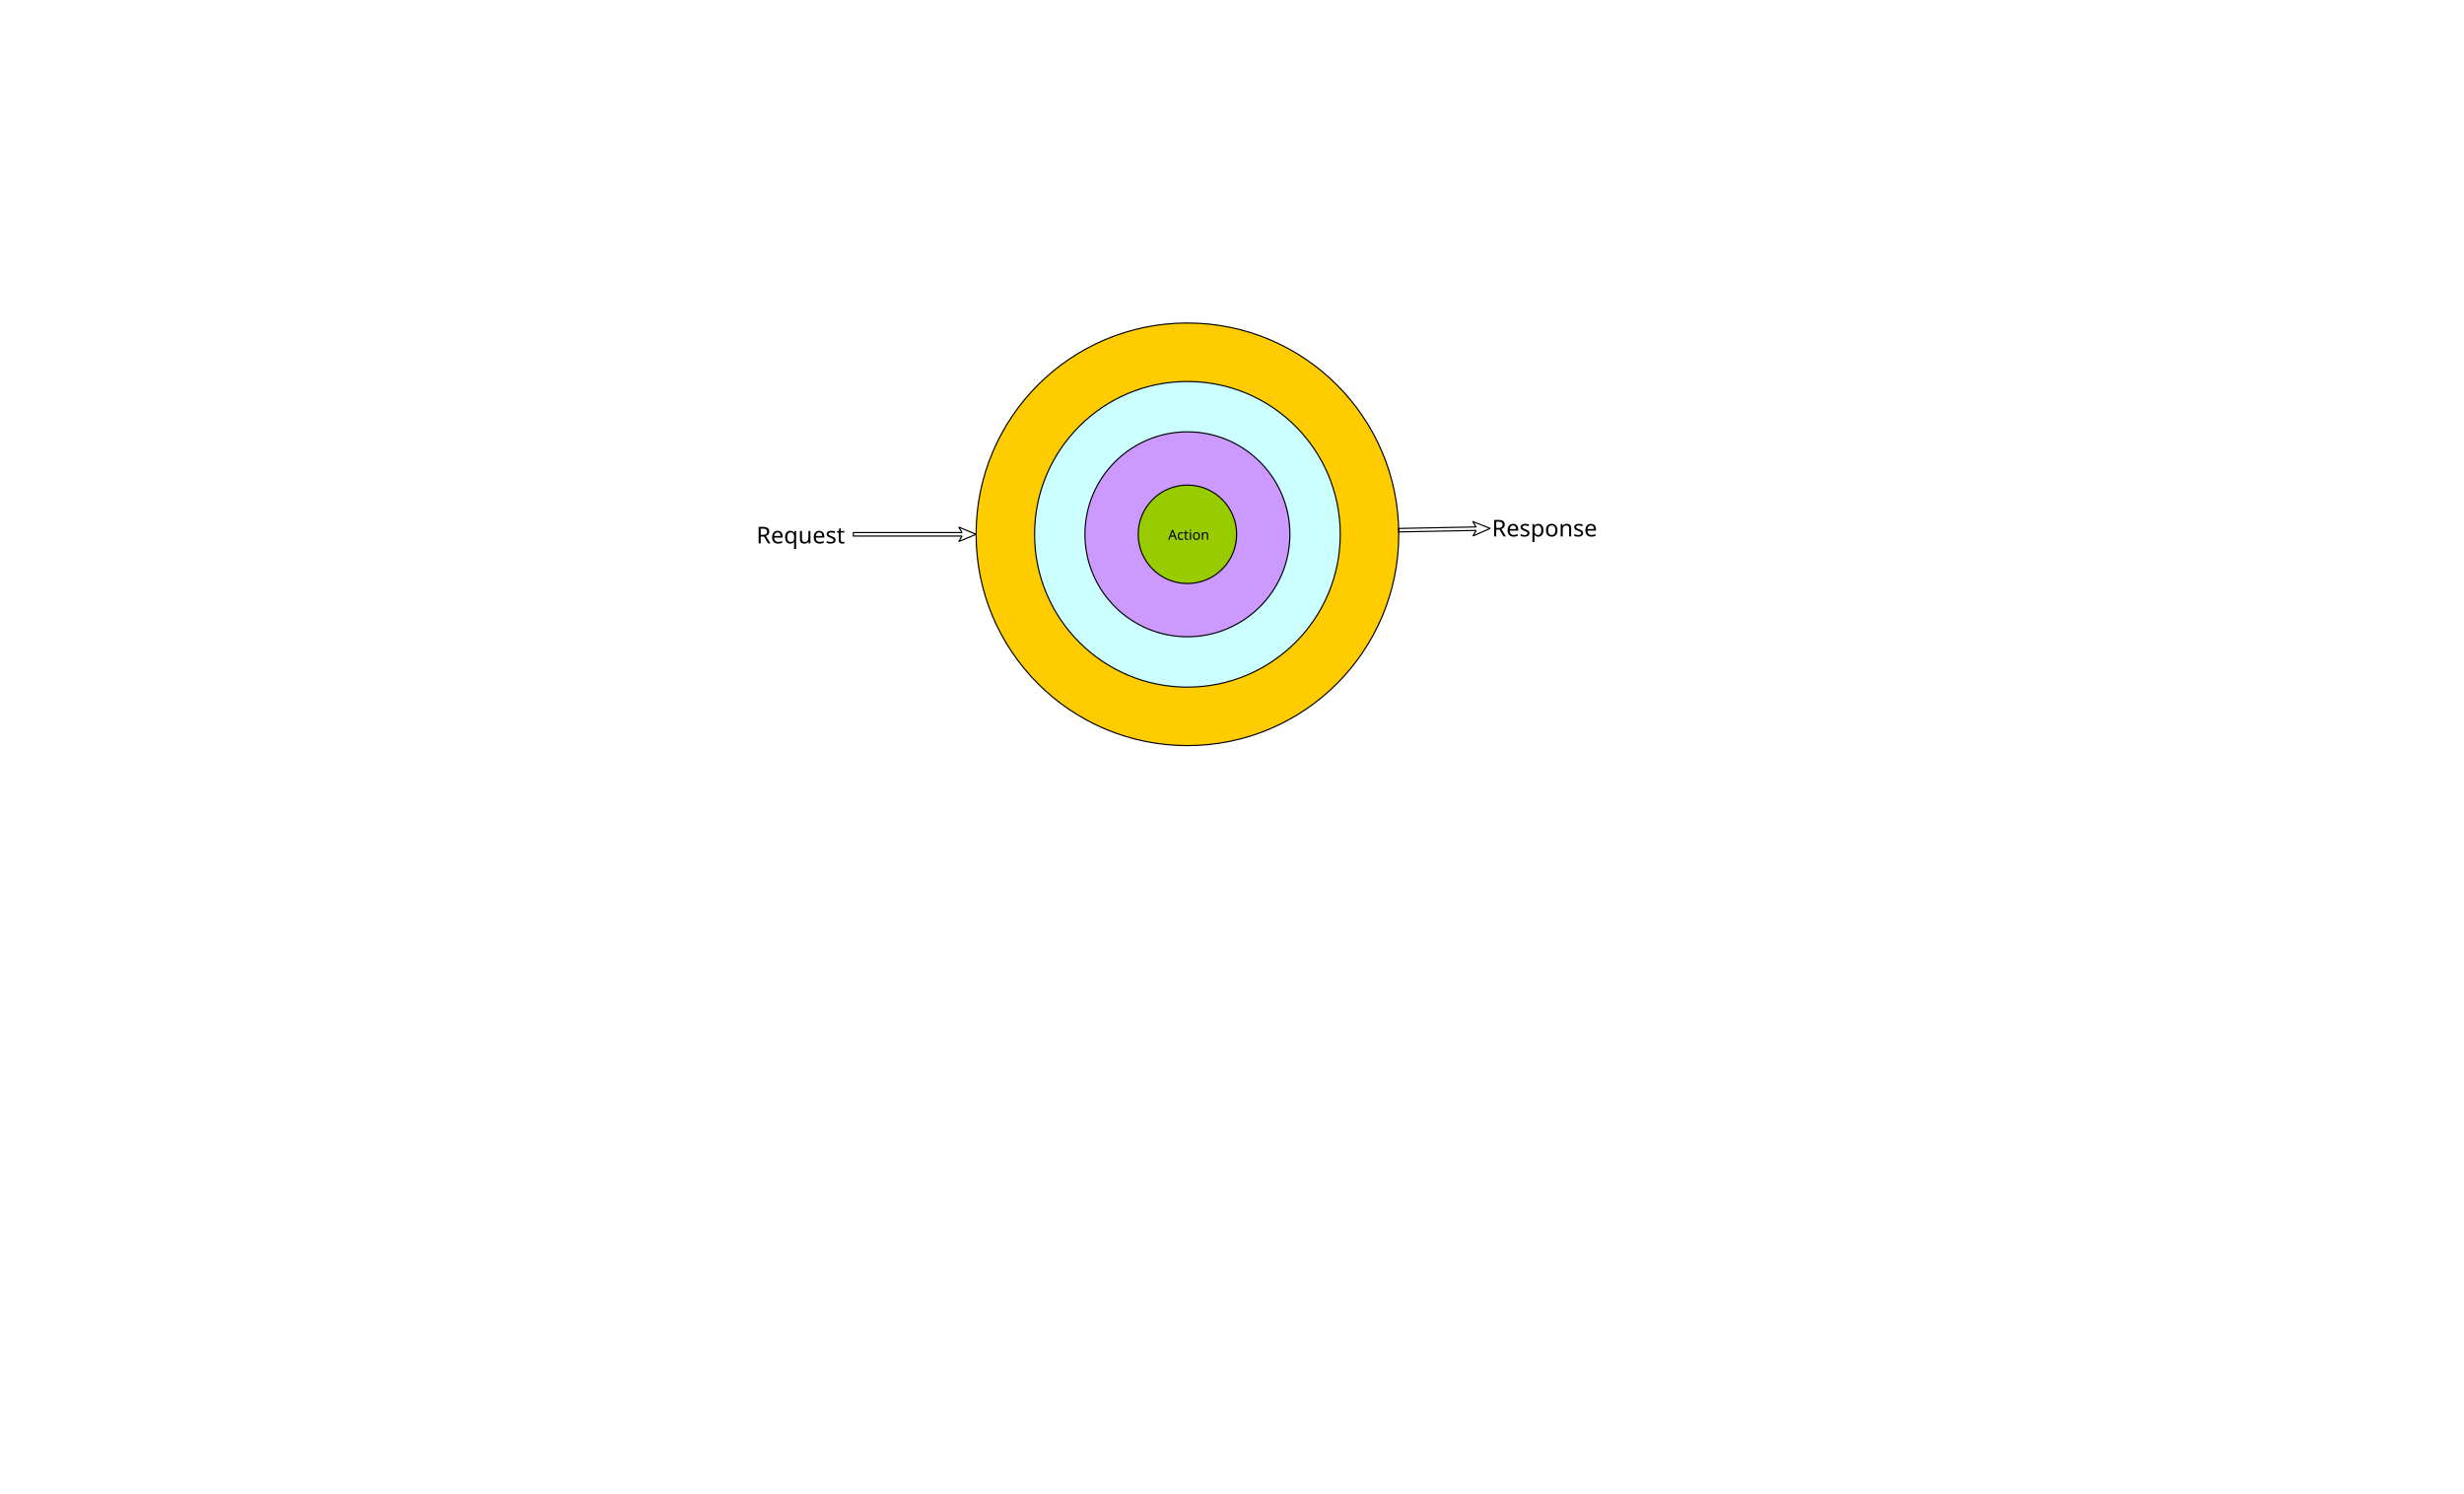
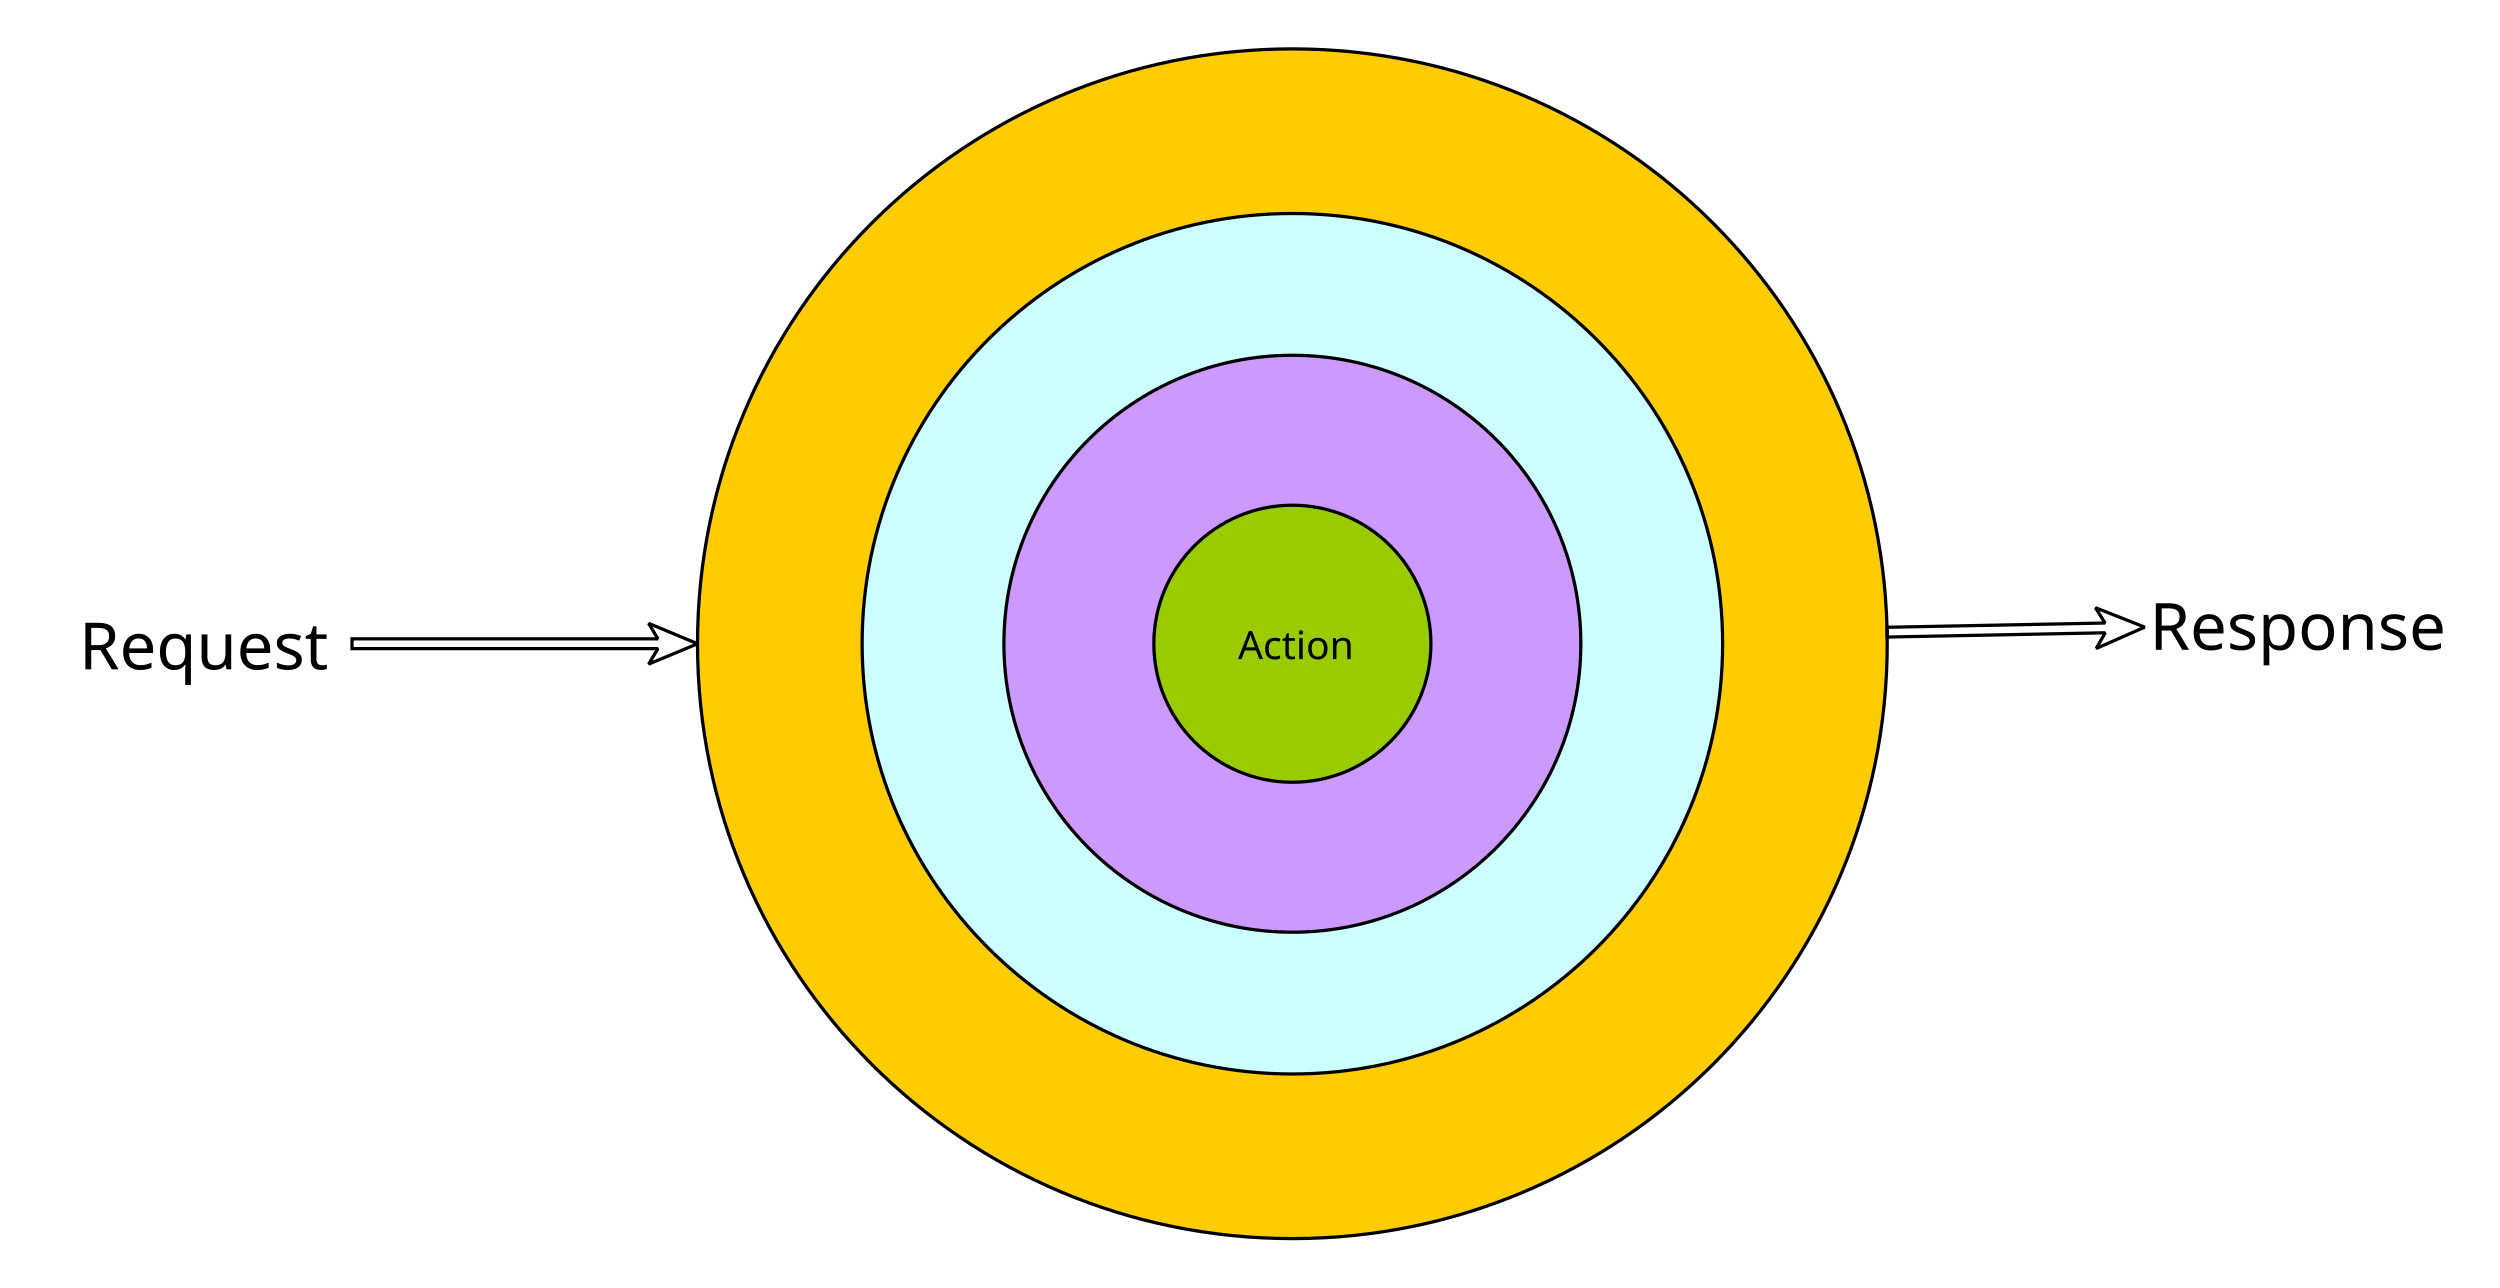
- <svg xmlns="http://www.w3.org/2000/svg" fill-opacity="1" color-rendering="auto" color-interpolation="auto" text-rendering="auto" stroke="black" stroke-linecap="square" width="2128" stroke-miterlimit="10" shape-rendering="auto" stroke-opacity="1" fill="black" stroke-dasharray="none" font-weight="normal" stroke-width="1" height="1290" font-family="'Dialog'" font-style="normal" stroke-linejoin="miter" font-size="12px" stroke-dashoffset="0" image-rendering="auto">
+ <svg xmlns="http://www.w3.org/2000/svg" fill-opacity="1" color-rendering="auto" color-interpolation="auto" text-rendering="auto" stroke="black" stroke-linecap="square" width="767" stroke-miterlimit="10" shape-rendering="auto" stroke-opacity="1" fill="black" stroke-dasharray="none" font-weight="normal" stroke-width="1" height="395" font-family="'Dialog'" font-style="normal" stroke-linejoin="miter" font-size="12px" stroke-dashoffset="0" image-rendering="auto">
  <defs id="genericDefs" />
  <g>
    <defs id="defs1">
      <clipPath clipPathUnits="userSpaceOnUse" id="clipPath1">
-         <path d="M0 0 L2128 0 L2128 1290 L0 1290 L0 0 Z" />
+         <path d="M0 0 L767 0 L767 395 L0 395 L0 0 Z" />
+       </clipPath>
+       <clipPath clipPathUnits="userSpaceOnUse" id="clipPath2">
+         <path d="M629 264 L1396 264 L1396 659 L629 659 L629 264 Z" />
      </clipPath>
    </defs>
-     <g fill="rgb(255,204,0)" text-rendering="geometricPrecision" shape-rendering="geometricPrecision" stroke="rgb(255,204,0)">
-       <circle r="182.5" clip-path="url(#clipPath1)" cx="1025.5" cy="461.5" stroke="none" />
+     <g fill="rgb(255,204,0)" text-rendering="geometricPrecision" shape-rendering="geometricPrecision" transform="matrix(1,0,0,1,-629,-264)" stroke="rgb(255,204,0)">
+       <circle r="182.5" clip-path="url(#clipPath2)" cx="1025.5" cy="461.5" stroke="none" />
    </g>
-     <g text-rendering="geometricPrecision" stroke-miterlimit="1.45" shape-rendering="geometricPrecision" stroke-linecap="butt">
-       <circle fill="none" r="182.5" clip-path="url(#clipPath1)" cx="1025.5" cy="461.5" />
+     <g text-rendering="geometricPrecision" stroke-miterlimit="1.45" shape-rendering="geometricPrecision" transform="matrix(1,0,0,1,-629,-264)" stroke-linecap="butt">
+       <circle fill="none" r="182.5" clip-path="url(#clipPath2)" cx="1025.5" cy="461.5" />
    </g>
-     <g fill="rgb(204,255,255)" text-rendering="geometricPrecision" shape-rendering="geometricPrecision" stroke="rgb(204,255,255)">
-       <circle r="132" clip-path="url(#clipPath1)" cx="1025.5" cy="461.5" stroke="none" />
+     <g fill="rgb(204,255,255)" text-rendering="geometricPrecision" shape-rendering="geometricPrecision" transform="matrix(1,0,0,1,-629,-264)" stroke="rgb(204,255,255)">
+       <circle r="132" clip-path="url(#clipPath2)" cx="1025.5" cy="461.5" stroke="none" />
    </g>
-     <g text-rendering="geometricPrecision" stroke-miterlimit="1.45" shape-rendering="geometricPrecision" stroke-linecap="butt">
-       <circle fill="none" r="132" clip-path="url(#clipPath1)" cx="1025.5" cy="461.5" />
+     <g text-rendering="geometricPrecision" stroke-miterlimit="1.45" shape-rendering="geometricPrecision" transform="matrix(1,0,0,1,-629,-264)" stroke-linecap="butt">
+       <circle fill="none" r="132" clip-path="url(#clipPath2)" cx="1025.5" cy="461.5" />
    </g>
-     <g fill="rgb(204,153,255)" text-rendering="geometricPrecision" shape-rendering="geometricPrecision" stroke="rgb(204,153,255)">
-       <circle r="88.5" clip-path="url(#clipPath1)" cx="1025.5" cy="461.5" stroke="none" />
+     <g fill="rgb(204,153,255)" text-rendering="geometricPrecision" shape-rendering="geometricPrecision" transform="matrix(1,0,0,1,-629,-264)" stroke="rgb(204,153,255)">
+       <circle r="88.5" clip-path="url(#clipPath2)" cx="1025.5" cy="461.5" stroke="none" />
    </g>
-     <g text-rendering="geometricPrecision" stroke-miterlimit="1.45" shape-rendering="geometricPrecision" stroke-linecap="butt">
-       <circle fill="none" r="88.5" clip-path="url(#clipPath1)" cx="1025.5" cy="461.5" />
+     <g text-rendering="geometricPrecision" stroke-miterlimit="1.45" shape-rendering="geometricPrecision" transform="matrix(1,0,0,1,-629,-264)" stroke-linecap="butt">
+       <circle fill="none" r="88.5" clip-path="url(#clipPath2)" cx="1025.5" cy="461.5" />
    </g>
-     <g fill="rgb(153,204,0)" text-rendering="geometricPrecision" shape-rendering="geometricPrecision" stroke="rgb(153,204,0)">
-       <circle r="42.5" clip-path="url(#clipPath1)" cx="1025.5" cy="461.5" stroke="none" />
+     <g fill="rgb(153,204,0)" text-rendering="geometricPrecision" shape-rendering="geometricPrecision" transform="matrix(1,0,0,1,-629,-264)" stroke="rgb(153,204,0)">
+       <circle r="42.5" clip-path="url(#clipPath2)" cx="1025.5" cy="461.5" stroke="none" />
    </g>
-     <g text-rendering="geometricPrecision" stroke-miterlimit="1.45" shape-rendering="geometricPrecision" stroke-linecap="butt">
-       <circle fill="none" r="42.5" clip-path="url(#clipPath1)" cx="1025.5" cy="461.5" />
-       <text x="1008.824" xml:space="preserve" y="466.214" clip-path="url(#clipPath1)" font-family="sans-serif" stroke="none">Action</text>
-       <text x="653.254" font-size="20px" y="469.356" clip-path="url(#clipPath1)" font-family="sans-serif" stroke="none" xml:space="preserve">Request</text>
-       <text x="1288.471" font-size="20px" y="463.356" clip-path="url(#clipPath1)" font-family="sans-serif" stroke="none" xml:space="preserve">Response</text>
+     <g text-rendering="geometricPrecision" stroke-miterlimit="1.45" shape-rendering="geometricPrecision" transform="matrix(1,0,0,1,-629,-264)" stroke-linecap="butt">
+       <circle fill="none" r="42.5" clip-path="url(#clipPath2)" cx="1025.5" cy="461.5" />
+       <text x="1008.824" xml:space="preserve" y="466.214" clip-path="url(#clipPath2)" font-family="sans-serif" stroke="none">Action</text>
+       <text x="653.254" font-size="20px" y="469.356" clip-path="url(#clipPath2)" font-family="sans-serif" stroke="none" xml:space="preserve">Request</text>
+       <text x="1288.471" font-size="20px" y="463.356" clip-path="url(#clipPath2)" font-family="sans-serif" stroke="none" xml:space="preserve">Response</text>
    </g>
-     <g text-rendering="geometricPrecision" stroke-miterlimit="1.45" shape-rendering="geometricPrecision" stroke-linecap="butt">
-       <path fill="none" d="M828 455.25 L830.85 460 L737 460 L737 463 L830.85 463 L828 467.75 L843 461.5 L828 455.25 Z" clip-path="url(#clipPath1)" />
+     <g text-rendering="geometricPrecision" stroke-miterlimit="1.45" shape-rendering="geometricPrecision" transform="matrix(1,0,0,1,-629,-264)" stroke-linecap="butt">
+       <path fill="none" d="M828 455.25 L830.85 460 L737 460 L737 463 L830.85 463 L828 467.75 L843 461.5 L828 455.25 Z" clip-path="url(#clipPath2)" />
    </g>
-     <g text-rendering="geometricPrecision" stroke-miterlimit="1.45" shape-rendering="geometricPrecision" stroke-linecap="butt">
-       <path fill="none" d="M1271.881 450.449 L1274.823 455.143 L1274.823 455.143 L1207.936 456.446 L1207.995 459.445 L1274.881 458.142 L1274.881 458.142 L1272.125 462.947 L1287 456.406 L1271.881 450.449 Z" clip-path="url(#clipPath1)" />
+     <g text-rendering="geometricPrecision" stroke-miterlimit="1.45" shape-rendering="geometricPrecision" transform="matrix(1,0,0,1,-629,-264)" stroke-linecap="butt">
+       <path fill="none" d="M1271.881 450.449 L1274.823 455.143 L1274.823 455.143 L1207.936 456.446 L1207.995 459.445 L1274.881 458.142 L1274.881 458.142 L1272.125 462.947 L1287 456.406 L1271.881 450.449 Z" clip-path="url(#clipPath2)" />
    </g>
  </g>
</svg>
